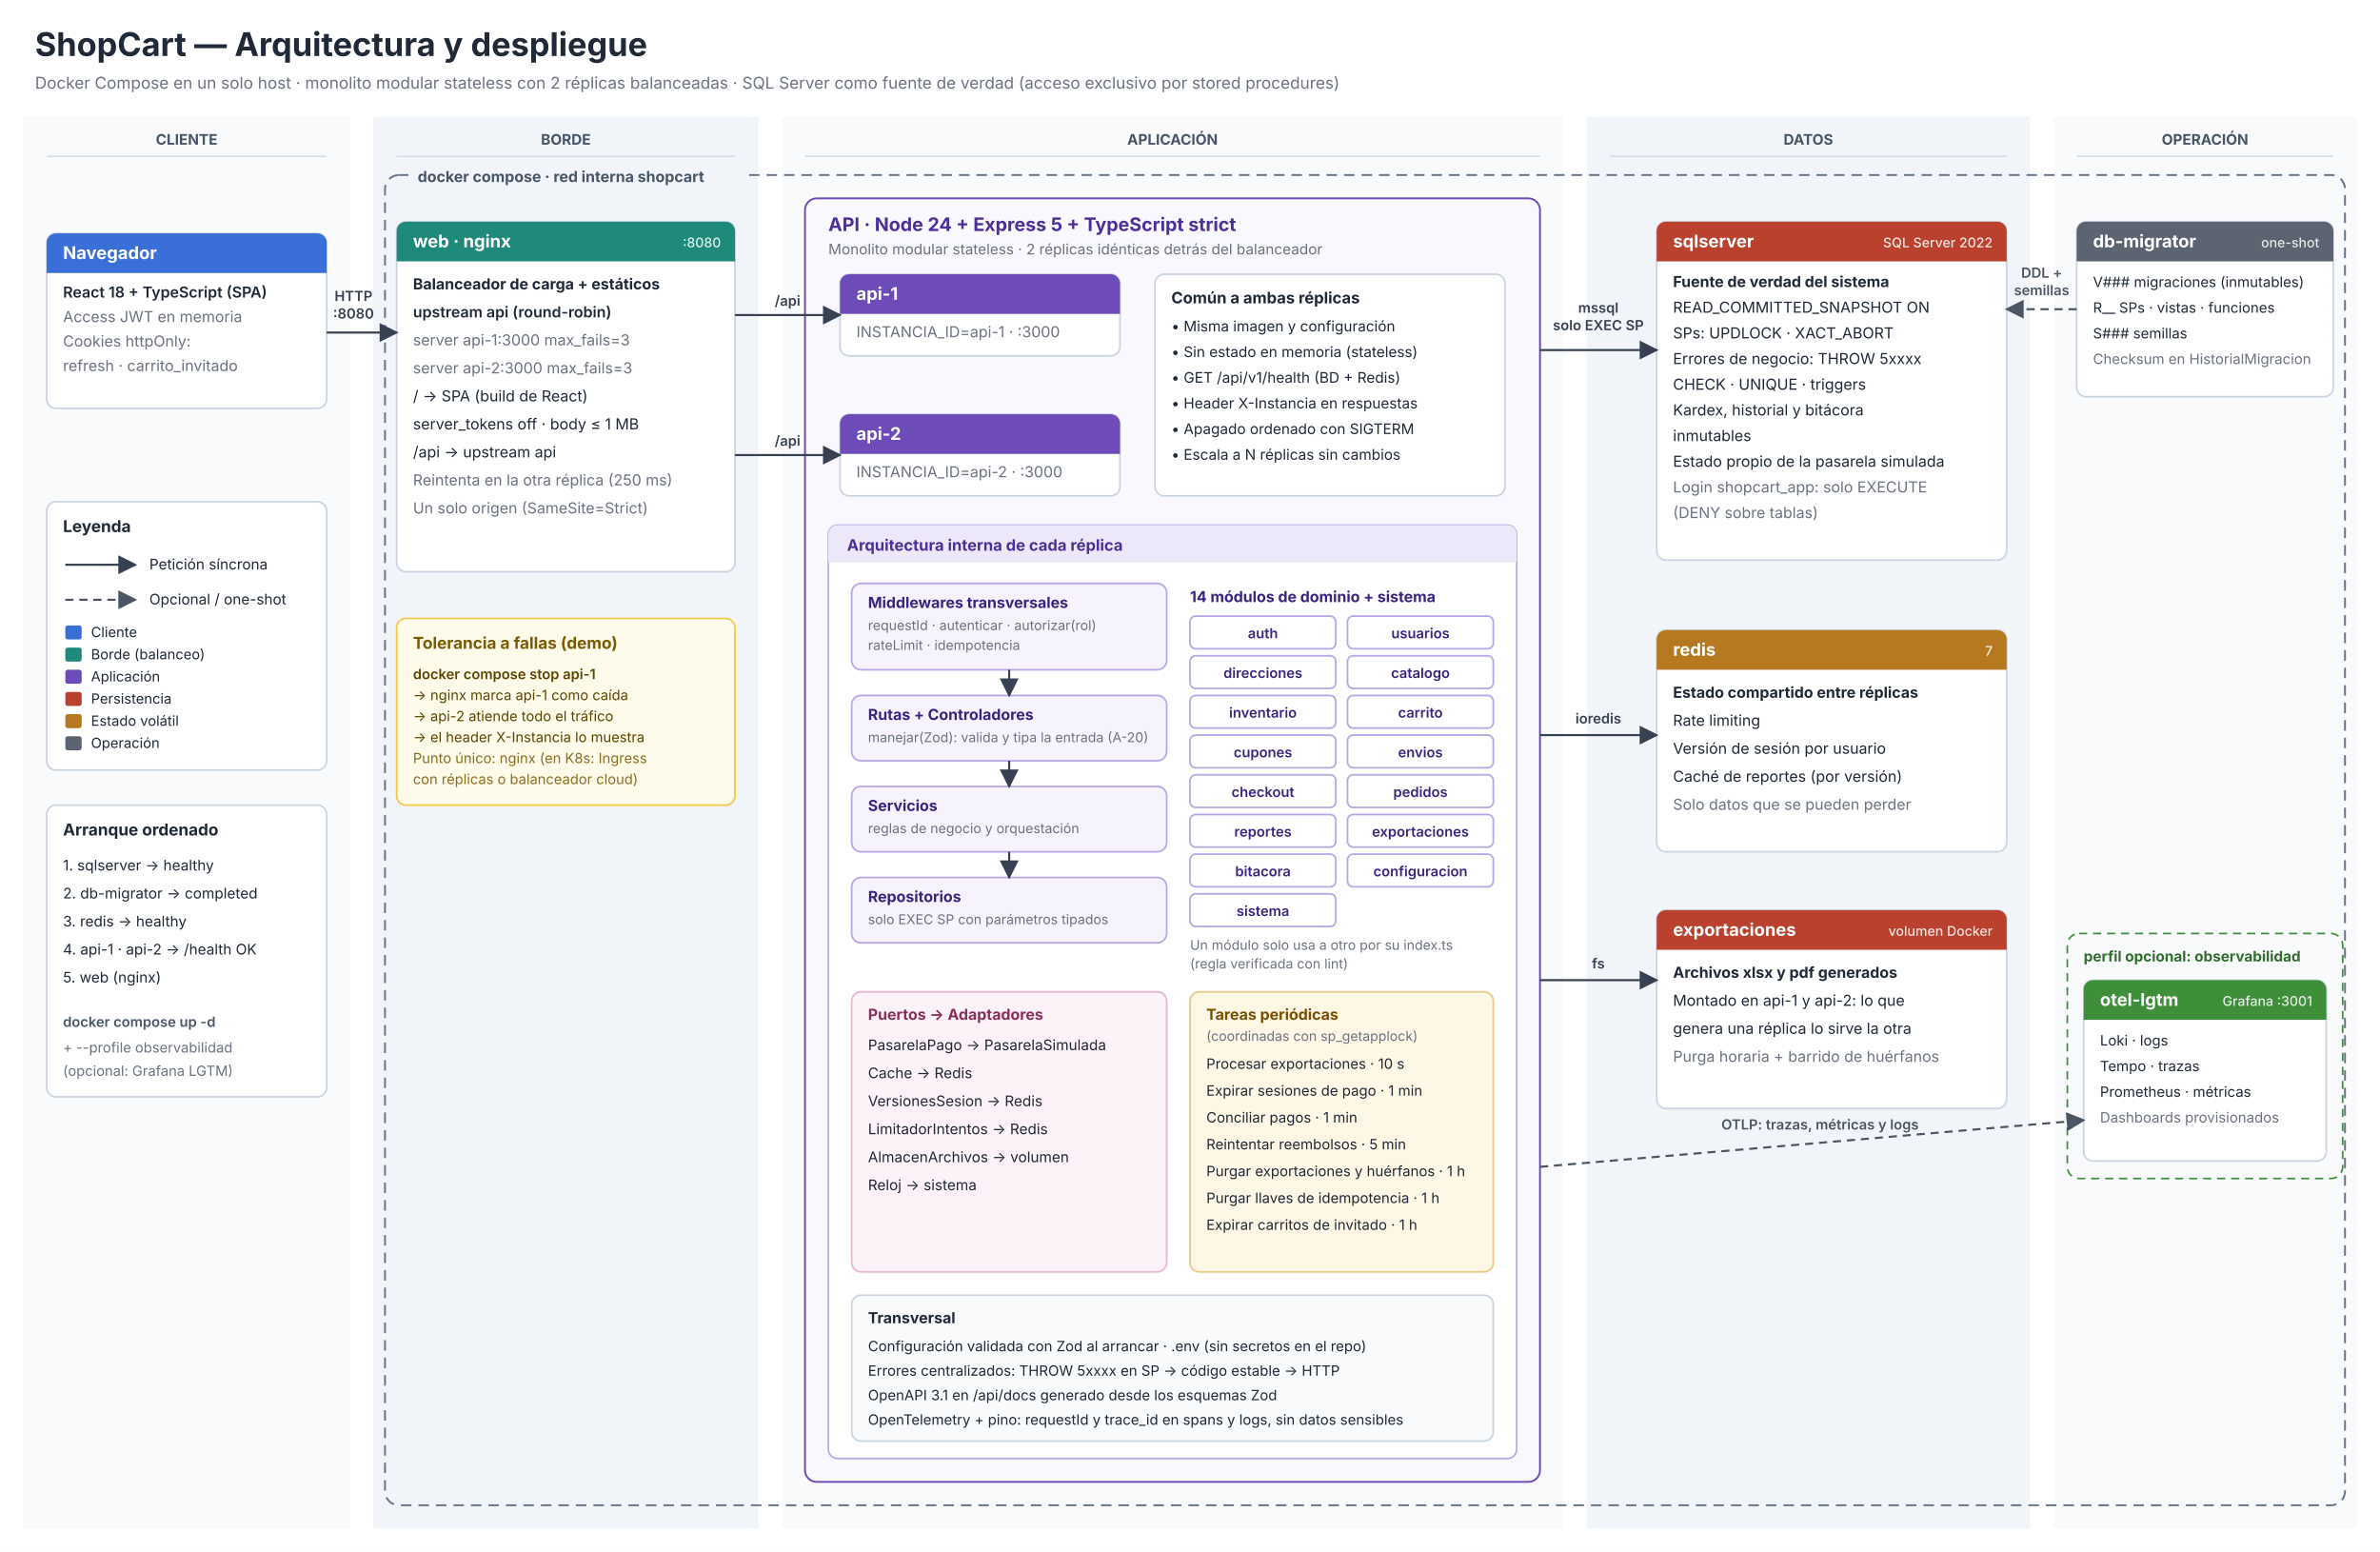
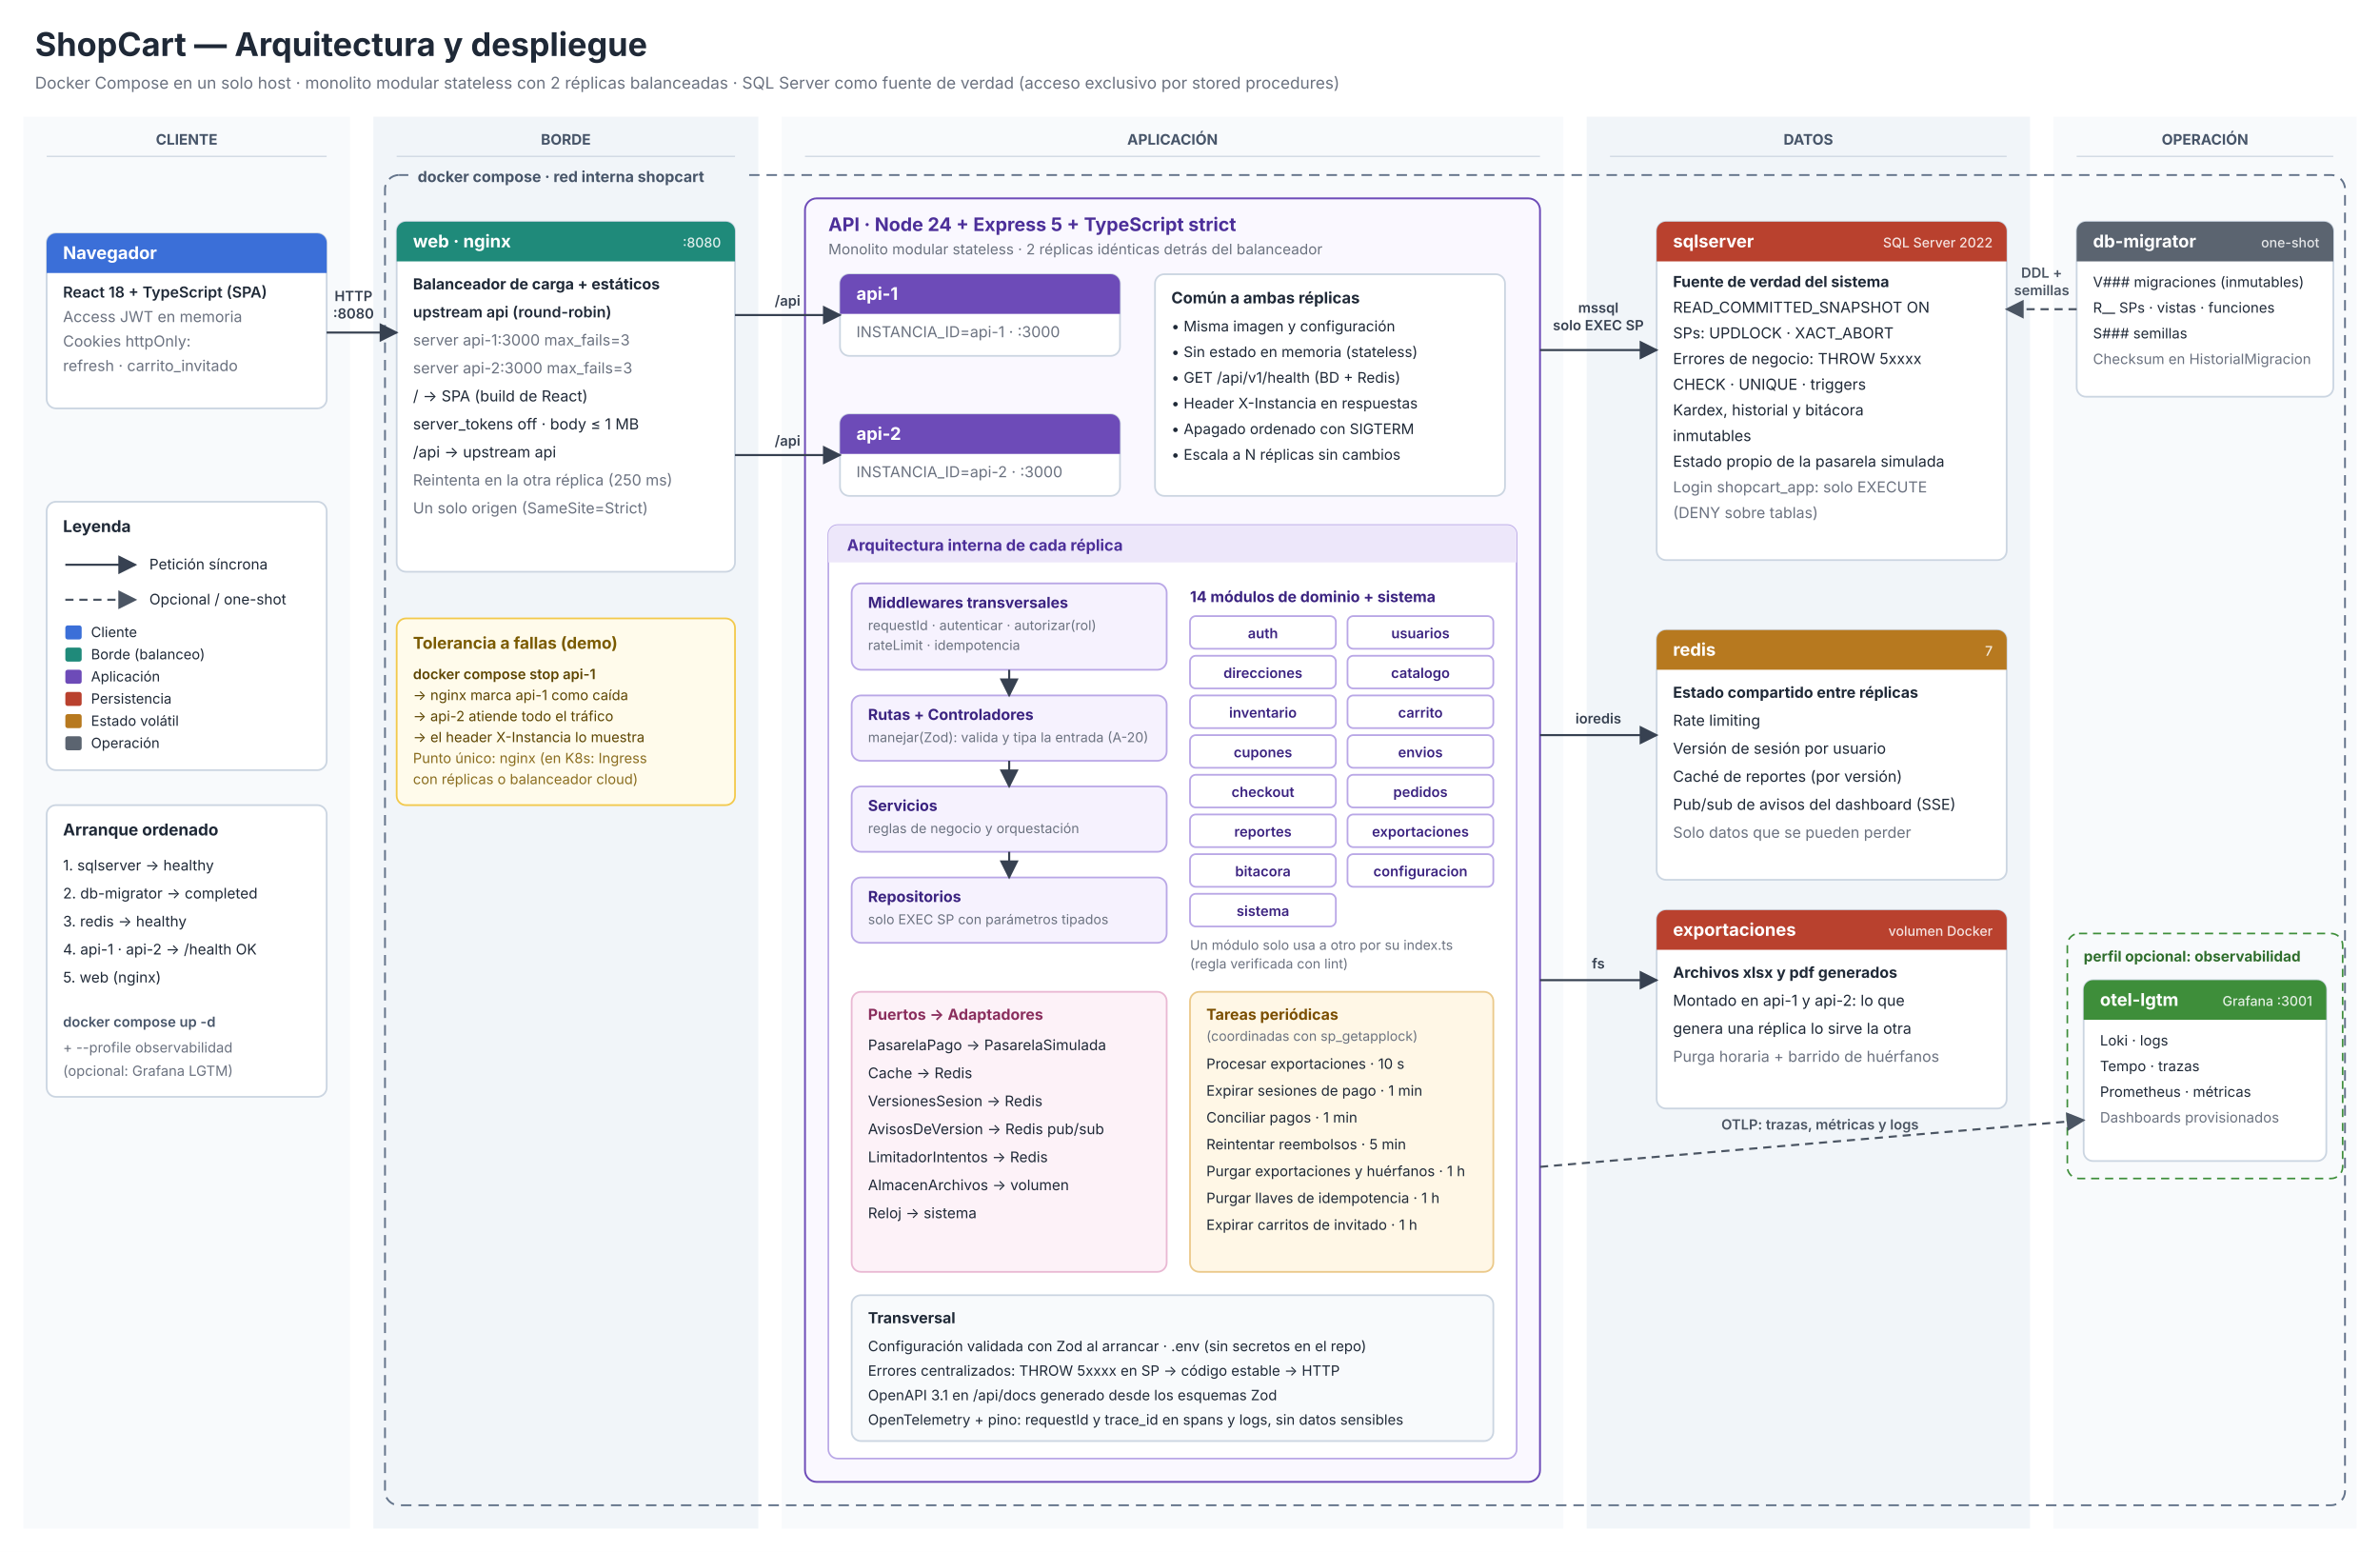
<svg xmlns="http://www.w3.org/2000/svg" width="2040" height="1330" viewBox="0 0 2040 1330">
  <defs>
    <marker id="arr" viewBox="0 0 10 10" refX="9" refY="5" markerWidth="9" markerHeight="9" orient="auto-start-reverse">
      <path d="M0 0 L10 5 L0 10 z" fill="#374151" />
    </marker>
    <marker id="arrD" viewBox="0 0 10 10" refX="9" refY="5" markerWidth="9" markerHeight="9" orient="auto-start-reverse">
      <path d="M0 0 L10 5 L0 10 z" fill="#4B5563" />
    </marker>
  </defs>
  <rect width="2040" height="1330" fill="white" />
  <text x="30" y="48" font-family="Inter, 'Segoe UI', Arial, sans-serif" font-size="28" font-weight="700" fill="#1F2937" text-anchor="start">ShopCart — Arquitectura y despliegue</text>
  <text x="30" y="76" font-family="Inter, 'Segoe UI', Arial, sans-serif" font-size="14" font-weight="400" fill="#6B7280" text-anchor="start">Docker Compose en un solo host · monolito modular stateless con 2 réplicas balanceadas · SQL Server como fuente de verdad (acceso exclusivo por stored procedures)</text>
  <rect x="20" y="100" width="280" height="1210" rx="0" fill="#F8FAFC" stroke="none" stroke-width="1.5" />
  <text x="160.0" y="124" font-family="Inter, 'Segoe UI', Arial, sans-serif" font-size="12.5" font-weight="700" fill="#475569" text-anchor="middle">CLIENTE</text>
  <line x1="40" y1="134" x2="280" y2="134" stroke="#CBD5E1" stroke-width="1" />
  <rect x="320" y="100" width="330" height="1210" rx="0" fill="#F1F5F9" stroke="none" stroke-width="1.5" />
  <text x="485.0" y="124" font-family="Inter, 'Segoe UI', Arial, sans-serif" font-size="12.5" font-weight="700" fill="#475569" text-anchor="middle">BORDE</text>
  <line x1="340" y1="134" x2="630" y2="134" stroke="#CBD5E1" stroke-width="1" />
  <rect x="670" y="100" width="670" height="1210" rx="0" fill="#F8FAFC" stroke="none" stroke-width="1.5" />
  <text x="1005.0" y="124" font-family="Inter, 'Segoe UI', Arial, sans-serif" font-size="12.5" font-weight="700" fill="#475569" text-anchor="middle">APLICACIÓN</text>
  <line x1="690" y1="134" x2="1320" y2="134" stroke="#CBD5E1" stroke-width="1" />
  <rect x="1360" y="100" width="380" height="1210" rx="0" fill="#F1F5F9" stroke="none" stroke-width="1.5" />
  <text x="1550.0" y="124" font-family="Inter, 'Segoe UI', Arial, sans-serif" font-size="12.5" font-weight="700" fill="#475569" text-anchor="middle">DATOS</text>
  <line x1="1380" y1="134" x2="1720" y2="134" stroke="#CBD5E1" stroke-width="1" />
  <rect x="1760" y="100" width="260" height="1210" rx="0" fill="#F8FAFC" stroke="none" stroke-width="1.5" />
  <text x="1890.0" y="124" font-family="Inter, 'Segoe UI', Arial, sans-serif" font-size="12.5" font-weight="700" fill="#475569" text-anchor="middle">OPERACIÓN</text>
  <line x1="1780" y1="134" x2="2000" y2="134" stroke="#CBD5E1" stroke-width="1" />
  <rect x="330" y="150" width="1680" height="1140" rx="12" fill="none" stroke="#64748B" stroke-width="1.6" stroke-dasharray="9 6" />
  <rect x="350" y="140" width="292" height="22" fill="#F1F5F9" />
  <text x="358" y="156" font-family="Inter, 'Segoe UI', Arial, sans-serif" font-size="13" font-weight="700" fill="#475569" text-anchor="start">docker compose · red interna shopcart</text>
  <rect x="40" y="200" width="240" height="150" rx="8" fill="white" stroke="#CBD5E1" stroke-width="1.5" />
  <path d="M40 208 a8 8 0 0 1 8 -8 h224 a8 8 0 0 1 8 8 v26 h-240 z" fill="#3B6FD8" />
  <text x="54" y="222" font-family="Inter, 'Segoe UI', Arial, sans-serif" font-size="15" font-weight="700" fill="white" text-anchor="start">Navegador</text>
  <text x="54" y="255" font-family="Inter, 'Segoe UI', Arial, sans-serif" font-size="13" font-weight="600" fill="#1F2937" text-anchor="start">React 18 + TypeScript (SPA)</text>
  <text x="54" y="276" font-family="Inter, 'Segoe UI', Arial, sans-serif" font-size="13" font-weight="400" fill="#6B7280" text-anchor="start">Access JWT en memoria</text>
  <text x="54" y="297" font-family="Inter, 'Segoe UI', Arial, sans-serif" font-size="13" font-weight="400" fill="#6B7280" text-anchor="start">Cookies httpOnly:</text>
  <text x="54" y="318" font-family="Inter, 'Segoe UI', Arial, sans-serif" font-size="13" font-weight="400" fill="#6B7280" text-anchor="start">refresh · carrito_invitado</text>
  <rect x="40" y="430" width="240" height="230" rx="8" fill="white" stroke="#CBD5E1" stroke-width="1.5" />
  <text x="54" y="456" font-family="Inter, 'Segoe UI', Arial, sans-serif" font-size="14" font-weight="700" fill="#1F2937" text-anchor="start">Leyenda</text>
  <line x1="56" y1="484" x2="116" y2="484" stroke="#374151" stroke-width="1.8" marker-end="url(#arr)" />
  <text x="128" y="488" font-family="Inter, 'Segoe UI', Arial, sans-serif" font-size="12.5" font-weight="400" fill="#1F2937" text-anchor="start">Petición síncrona</text>
  <line x1="56" y1="514" x2="116" y2="514" stroke="#4B5563" stroke-width="1.8" stroke-dasharray="7 5" marker-end="url(#arrD)" />
  <text x="128" y="518" font-family="Inter, 'Segoe UI', Arial, sans-serif" font-size="12.5" font-weight="400" fill="#1F2937" text-anchor="start">Opcional / one-shot</text>
  <rect x="56" y="536" width="14" height="12" rx="2" fill="#3B6FD8" stroke="none" stroke-width="1.5" />
  <text x="78" y="546" font-family="Inter, 'Segoe UI', Arial, sans-serif" font-size="12" font-weight="400" fill="#1F2937" text-anchor="start">Cliente</text>
  <rect x="56" y="555" width="14" height="12" rx="2" fill="#1F8A7A" stroke="none" stroke-width="1.5" />
  <text x="78" y="565" font-family="Inter, 'Segoe UI', Arial, sans-serif" font-size="12" font-weight="400" fill="#1F2937" text-anchor="start">Borde (balanceo)</text>
  <rect x="56" y="574" width="14" height="12" rx="2" fill="#6D4BB8" stroke="none" stroke-width="1.5" />
  <text x="78" y="584" font-family="Inter, 'Segoe UI', Arial, sans-serif" font-size="12" font-weight="400" fill="#1F2937" text-anchor="start">Aplicación</text>
  <rect x="56" y="593" width="14" height="12" rx="2" fill="#B9412E" stroke="none" stroke-width="1.5" />
  <text x="78" y="603" font-family="Inter, 'Segoe UI', Arial, sans-serif" font-size="12" font-weight="400" fill="#1F2937" text-anchor="start">Persistencia</text>
  <rect x="56" y="612" width="14" height="12" rx="2" fill="#B7791F" stroke="none" stroke-width="1.5" />
  <text x="78" y="622" font-family="Inter, 'Segoe UI', Arial, sans-serif" font-size="12" font-weight="400" fill="#1F2937" text-anchor="start">Estado volátil</text>
  <rect x="56" y="631" width="14" height="12" rx="2" fill="#5B6470" stroke="none" stroke-width="1.5" />
  <text x="78" y="641" font-family="Inter, 'Segoe UI', Arial, sans-serif" font-size="12" font-weight="400" fill="#1F2937" text-anchor="start">Operación</text>
  <rect x="40" y="690" width="240" height="250" rx="8" fill="white" stroke="#CBD5E1" stroke-width="1.5" />
  <text x="54" y="716" font-family="Inter, 'Segoe UI', Arial, sans-serif" font-size="14" font-weight="700" fill="#1F2937" text-anchor="start">Arranque ordenado</text>
  <text x="54" y="746" font-family="Inter, 'Segoe UI', Arial, sans-serif" font-size="12.5" font-weight="400" fill="#1F2937" text-anchor="start">1. sqlserver  → healthy</text>
  <text x="54" y="770" font-family="Inter, 'Segoe UI', Arial, sans-serif" font-size="12.5" font-weight="400" fill="#1F2937" text-anchor="start">2. db-migrator  → completed</text>
  <text x="54" y="794" font-family="Inter, 'Segoe UI', Arial, sans-serif" font-size="12.5" font-weight="400" fill="#1F2937" text-anchor="start">3. redis  → healthy</text>
  <text x="54" y="818" font-family="Inter, 'Segoe UI', Arial, sans-serif" font-size="12.5" font-weight="400" fill="#1F2937" text-anchor="start">4. api-1 · api-2  → /health OK</text>
  <text x="54" y="842" font-family="Inter, 'Segoe UI', Arial, sans-serif" font-size="12.5" font-weight="400" fill="#1F2937" text-anchor="start">5. web (nginx)</text>
  <text x="54" y="880" font-family="Inter, 'Segoe UI', Arial, sans-serif" font-size="12" font-weight="600" fill="#475569" text-anchor="start">docker compose up -d</text>
  <text x="54" y="902" font-family="Inter, 'Segoe UI', Arial, sans-serif" font-size="12" font-weight="400" fill="#6B7280" text-anchor="start">+ --profile observabilidad</text>
  <text x="54" y="922" font-family="Inter, 'Segoe UI', Arial, sans-serif" font-size="12" font-weight="400" fill="#6B7280" text-anchor="start">(opcional: Grafana LGTM)</text>
  <rect x="340" y="190" width="290" height="300" rx="8" fill="white" stroke="#CBD5E1" stroke-width="1.5" />
  <path d="M340 198 a8 8 0 0 1 8 -8 h274 a8 8 0 0 1 8 8 v26 h-290 z" fill="#1F8A7A" />
  <text x="354" y="212" font-family="Inter, 'Segoe UI', Arial, sans-serif" font-size="15" font-weight="700" fill="white" text-anchor="start">web · nginx</text>
  <text x="618" y="212" font-family="Inter, 'Segoe UI', Arial, sans-serif" font-size="11.5" font-weight="500" fill="#FFFFFFD9" text-anchor="end">:8080</text>
  <text x="354" y="248" font-family="Inter, 'Segoe UI', Arial, sans-serif" font-size="13" font-weight="700" fill="#1F2937" text-anchor="start">Balanceador de carga + estáticos</text>
  <text x="354" y="272" font-family="Inter, 'Segoe UI', Arial, sans-serif" font-size="13" font-weight="600" fill="#1F2937" text-anchor="start">upstream api (round-robin)</text>
  <text x="354" y="296" font-family="Inter, 'Segoe UI', Arial, sans-serif" font-size="13" font-weight="400" fill="#6B7280" text-anchor="start">  server api-1:3000  max_fails=3</text>
  <text x="354" y="320" font-family="Inter, 'Segoe UI', Arial, sans-serif" font-size="13" font-weight="400" fill="#6B7280" text-anchor="start">  server api-2:3000  max_fails=3</text>
  <text x="354" y="344" font-family="Inter, 'Segoe UI', Arial, sans-serif" font-size="13" font-weight="400" fill="#1F2937" text-anchor="start">/          → SPA (build de React)</text>
  <text x="354" y="368" font-family="Inter, 'Segoe UI', Arial, sans-serif" font-size="13" font-weight="400" fill="#1F2937" text-anchor="start">server_tokens off · body ≤ 1 MB</text>
  <text x="354" y="392" font-family="Inter, 'Segoe UI', Arial, sans-serif" font-size="13" font-weight="400" fill="#1F2937" text-anchor="start">/api      → upstream api</text>
  <text x="354" y="416" font-family="Inter, 'Segoe UI', Arial, sans-serif" font-size="13" font-weight="400" fill="#6B7280" text-anchor="start">Reintenta en la otra réplica (250 ms)</text>
  <text x="354" y="440" font-family="Inter, 'Segoe UI', Arial, sans-serif" font-size="13" font-weight="400" fill="#6B7280" text-anchor="start">Un solo origen (SameSite=Strict)</text>
  <line x1="280" y1="285" x2="340" y2="285" stroke="#374151" stroke-width="1.8" marker-end="url(#arr)" />
  <text x="303" y="258" font-family="Inter, 'Segoe UI', Arial, sans-serif" font-size="12" font-weight="600" fill="#374151" text-anchor="middle">HTTP</text>
  <text x="303" y="273" font-family="Inter, 'Segoe UI', Arial, sans-serif" font-size="12" font-weight="600" fill="#374151" text-anchor="middle">:8080</text>
  <rect x="340" y="530" width="290" height="160" rx="8" fill="#FFFBEB" stroke="#F2C94C" stroke-width="1.5" />
  <text x="354" y="556" font-family="Inter, 'Segoe UI', Arial, sans-serif" font-size="14" font-weight="700" fill="#7A5A00" text-anchor="start">Tolerancia a fallas (demo)</text>
  <text x="354" y="582" font-family="Inter, 'Segoe UI', Arial, sans-serif" font-size="12" font-weight="600" fill="#5C4400" text-anchor="start">docker compose stop api-1</text>
  <text x="354" y="600" font-family="Inter, 'Segoe UI', Arial, sans-serif" font-size="12" font-weight="400" fill="#5C4400" text-anchor="start">→ nginx marca api-1 como caída</text>
  <text x="354" y="618" font-family="Inter, 'Segoe UI', Arial, sans-serif" font-size="12" font-weight="400" fill="#5C4400" text-anchor="start">→ api-2 atiende todo el tráfico</text>
  <text x="354" y="636" font-family="Inter, 'Segoe UI', Arial, sans-serif" font-size="12" font-weight="400" fill="#5C4400" text-anchor="start">→ el header X-Instancia lo muestra</text>
  <text x="354" y="654" font-family="Inter, 'Segoe UI', Arial, sans-serif" font-size="12" font-weight="400" fill="#8A6D1F" text-anchor="start">Punto único: nginx (en K8s: Ingress</text>
  <text x="354" y="672" font-family="Inter, 'Segoe UI', Arial, sans-serif" font-size="12" font-weight="400" fill="#8A6D1F" text-anchor="start">con réplicas o balanceador cloud)</text>
  <rect x="690" y="170" width="630" height="1100" rx="10" fill="#FAF8FF" stroke="#6D4BB8" stroke-width="1.6" />
  <text x="710" y="198" font-family="Inter, 'Segoe UI', Arial, sans-serif" font-size="16" font-weight="700" fill="#4C2F99" text-anchor="start">API · Node 24 + Express 5 + TypeScript strict</text>
  <text x="710" y="218" font-family="Inter, 'Segoe UI', Arial, sans-serif" font-size="12.5" font-weight="400" fill="#6B7280" text-anchor="start">Monolito modular stateless · 2 réplicas idénticas detrás del balanceador</text>
  <rect x="720" y="235" width="240" height="70" rx="8" fill="white" stroke="#CBD5E1" stroke-width="1.5" />
  <path d="M720 243 a8 8 0 0 1 8 -8 h224 a8 8 0 0 1 8 8 v26 h-240 z" fill="#6D4BB8" />
  <text x="734" y="257" font-family="Inter, 'Segoe UI', Arial, sans-serif" font-size="15" font-weight="700" fill="white" text-anchor="start">api-1</text>
  <text x="734" y="289" font-family="Inter, 'Segoe UI', Arial, sans-serif" font-size="13" font-weight="400" fill="#6B7280" text-anchor="start">INSTANCIA_ID=api-1 · :3000</text>
  <rect x="720" y="355" width="240" height="70" rx="8" fill="white" stroke="#CBD5E1" stroke-width="1.5" />
  <path d="M720 363 a8 8 0 0 1 8 -8 h224 a8 8 0 0 1 8 8 v26 h-240 z" fill="#6D4BB8" />
  <text x="734" y="377" font-family="Inter, 'Segoe UI', Arial, sans-serif" font-size="15" font-weight="700" fill="white" text-anchor="start">api-2</text>
  <text x="734" y="409" font-family="Inter, 'Segoe UI', Arial, sans-serif" font-size="13" font-weight="400" fill="#6B7280" text-anchor="start">INSTANCIA_ID=api-2 · :3000</text>
  <line x1="630" y1="270" x2="720" y2="270" stroke="#374151" stroke-width="1.8" marker-end="url(#arr)" />
  <text x="675.0" y="262" font-family="Inter, 'Segoe UI', Arial, sans-serif" font-size="12" font-weight="600" fill="#374151" text-anchor="middle">/api</text>
  <line x1="630" y1="390" x2="720" y2="390" stroke="#374151" stroke-width="1.8" marker-end="url(#arr)" />
  <text x="675.0" y="382" font-family="Inter, 'Segoe UI', Arial, sans-serif" font-size="12" font-weight="600" fill="#374151" text-anchor="middle">/api</text>
  <rect x="990" y="235" width="300" height="190" rx="8" fill="white" stroke="#CBD5E1" stroke-width="1.5" />
  <text x="1004" y="260" font-family="Inter, 'Segoe UI', Arial, sans-serif" font-size="13.5" font-weight="700" fill="#1F2937" text-anchor="start">Común a ambas réplicas</text>
  <text x="1004" y="284" font-family="Inter, 'Segoe UI', Arial, sans-serif" font-size="12.5" font-weight="400" fill="#1F2937" text-anchor="start">• Misma imagen y configuración</text>
  <text x="1004" y="306" font-family="Inter, 'Segoe UI', Arial, sans-serif" font-size="12.5" font-weight="400" fill="#1F2937" text-anchor="start">• Sin estado en memoria (stateless)</text>
  <text x="1004" y="328" font-family="Inter, 'Segoe UI', Arial, sans-serif" font-size="12.5" font-weight="400" fill="#1F2937" text-anchor="start">• GET /api/v1/health (BD + Redis)</text>
  <text x="1004" y="350" font-family="Inter, 'Segoe UI', Arial, sans-serif" font-size="12.5" font-weight="400" fill="#1F2937" text-anchor="start">• Header X-Instancia en respuestas</text>
  <text x="1004" y="372" font-family="Inter, 'Segoe UI', Arial, sans-serif" font-size="12.5" font-weight="400" fill="#1F2937" text-anchor="start">• Apagado ordenado con SIGTERM</text>
  <text x="1004" y="394" font-family="Inter, 'Segoe UI', Arial, sans-serif" font-size="12.5" font-weight="400" fill="#1F2937" text-anchor="start">• Escala a N réplicas sin cambios</text>
  <rect x="710" y="450" width="590" height="800" rx="8" fill="white" stroke="#B9A7E6" stroke-width="1.4" />
  <path d="M710 458 a8 8 0 0 1 8 -8 h574 a8 8 0 0 1 8 8 v24 h-590 z" fill="#EDE7FA" />
  <text x="726" y="472" font-family="Inter, 'Segoe UI', Arial, sans-serif" font-size="13.5" font-weight="700" fill="#4C2F99" text-anchor="start">Arquitectura interna de cada réplica</text>
  <rect x="730" y="500" width="270" height="74" rx="8" fill="#F6F2FE" stroke="#B9A7E6" stroke-width="1.5" />
  <text x="744" y="521" font-family="Inter, 'Segoe UI', Arial, sans-serif" font-size="13" font-weight="700" fill="#3B2380" text-anchor="start">Middlewares transversales</text>
  <text x="744" y="540" font-family="Inter, 'Segoe UI', Arial, sans-serif" font-size="11.5" font-weight="400" fill="#6B7280" text-anchor="start">requestId · autenticar · autorizar(rol)</text>
  <text x="744" y="557" font-family="Inter, 'Segoe UI', Arial, sans-serif" font-size="11.5" font-weight="400" fill="#6B7280" text-anchor="start">rateLimit · idempotencia</text>
  <rect x="730" y="596" width="270" height="56" rx="8" fill="#F6F2FE" stroke="#B9A7E6" stroke-width="1.5" />
  <text x="744" y="617" font-family="Inter, 'Segoe UI', Arial, sans-serif" font-size="13" font-weight="700" fill="#3B2380" text-anchor="start">Rutas + Controladores</text>
  <text x="744" y="636" font-family="Inter, 'Segoe UI', Arial, sans-serif" font-size="11.5" font-weight="400" fill="#6B7280" text-anchor="start">manejar(Zod): valida y tipa la entrada (A-20)</text>
  <rect x="730" y="674" width="270" height="56" rx="8" fill="#F6F2FE" stroke="#B9A7E6" stroke-width="1.5" />
  <text x="744" y="695" font-family="Inter, 'Segoe UI', Arial, sans-serif" font-size="13" font-weight="700" fill="#3B2380" text-anchor="start">Servicios</text>
  <text x="744" y="714" font-family="Inter, 'Segoe UI', Arial, sans-serif" font-size="11.5" font-weight="400" fill="#6B7280" text-anchor="start">reglas de negocio y orquestación</text>
  <rect x="730" y="752" width="270" height="56" rx="8" fill="#F6F2FE" stroke="#B9A7E6" stroke-width="1.5" />
  <text x="744" y="773" font-family="Inter, 'Segoe UI', Arial, sans-serif" font-size="13" font-weight="700" fill="#3B2380" text-anchor="start">Repositorios</text>
  <text x="744" y="792" font-family="Inter, 'Segoe UI', Arial, sans-serif" font-size="11.5" font-weight="400" fill="#6B7280" text-anchor="start">solo EXEC SP con parámetros tipados</text>
  <line x1="865" y1="574" x2="865" y2="596" stroke="#374151" stroke-width="1.8" marker-end="url(#arr)" />
  <line x1="865" y1="652" x2="865" y2="674" stroke="#374151" stroke-width="1.8" marker-end="url(#arr)" />
  <line x1="865" y1="730" x2="865" y2="752" stroke="#374151" stroke-width="1.8" marker-end="url(#arr)" />
  <text x="1020" y="516" font-family="Inter, 'Segoe UI', Arial, sans-serif" font-size="13" font-weight="700" fill="#3B2380" text-anchor="start">14 módulos de dominio + sistema</text>
  <rect x="1020" y="528" width="125" height="28" rx="5" fill="white" stroke="#B9A7E6" stroke-width="1.5" />
  <text x="1082.5" y="547" font-family="Inter, 'Segoe UI', Arial, sans-serif" font-size="12" font-weight="600" fill="#3B2380" text-anchor="middle">auth</text>
  <rect x="1155" y="528" width="125" height="28" rx="5" fill="white" stroke="#B9A7E6" stroke-width="1.5" />
  <text x="1217.5" y="547" font-family="Inter, 'Segoe UI', Arial, sans-serif" font-size="12" font-weight="600" fill="#3B2380" text-anchor="middle">usuarios</text>
  <rect x="1020" y="562" width="125" height="28" rx="5" fill="white" stroke="#B9A7E6" stroke-width="1.5" />
  <text x="1082.5" y="581" font-family="Inter, 'Segoe UI', Arial, sans-serif" font-size="12" font-weight="600" fill="#3B2380" text-anchor="middle">direcciones</text>
  <rect x="1155" y="562" width="125" height="28" rx="5" fill="white" stroke="#B9A7E6" stroke-width="1.5" />
  <text x="1217.5" y="581" font-family="Inter, 'Segoe UI', Arial, sans-serif" font-size="12" font-weight="600" fill="#3B2380" text-anchor="middle">catalogo</text>
  <rect x="1020" y="596" width="125" height="28" rx="5" fill="white" stroke="#B9A7E6" stroke-width="1.5" />
  <text x="1082.5" y="615" font-family="Inter, 'Segoe UI', Arial, sans-serif" font-size="12" font-weight="600" fill="#3B2380" text-anchor="middle">inventario</text>
  <rect x="1155" y="596" width="125" height="28" rx="5" fill="white" stroke="#B9A7E6" stroke-width="1.5" />
  <text x="1217.5" y="615" font-family="Inter, 'Segoe UI', Arial, sans-serif" font-size="12" font-weight="600" fill="#3B2380" text-anchor="middle">carrito</text>
  <rect x="1020" y="630" width="125" height="28" rx="5" fill="white" stroke="#B9A7E6" stroke-width="1.5" />
  <text x="1082.5" y="649" font-family="Inter, 'Segoe UI', Arial, sans-serif" font-size="12" font-weight="600" fill="#3B2380" text-anchor="middle">cupones</text>
  <rect x="1155" y="630" width="125" height="28" rx="5" fill="white" stroke="#B9A7E6" stroke-width="1.5" />
  <text x="1217.5" y="649" font-family="Inter, 'Segoe UI', Arial, sans-serif" font-size="12" font-weight="600" fill="#3B2380" text-anchor="middle">envios</text>
  <rect x="1020" y="664" width="125" height="28" rx="5" fill="white" stroke="#B9A7E6" stroke-width="1.5" />
  <text x="1082.5" y="683" font-family="Inter, 'Segoe UI', Arial, sans-serif" font-size="12" font-weight="600" fill="#3B2380" text-anchor="middle">checkout</text>
  <rect x="1155" y="664" width="125" height="28" rx="5" fill="white" stroke="#B9A7E6" stroke-width="1.5" />
  <text x="1217.5" y="683" font-family="Inter, 'Segoe UI', Arial, sans-serif" font-size="12" font-weight="600" fill="#3B2380" text-anchor="middle">pedidos</text>
  <rect x="1020" y="698" width="125" height="28" rx="5" fill="white" stroke="#B9A7E6" stroke-width="1.5" />
  <text x="1082.5" y="717" font-family="Inter, 'Segoe UI', Arial, sans-serif" font-size="12" font-weight="600" fill="#3B2380" text-anchor="middle">reportes</text>
  <rect x="1155" y="698" width="125" height="28" rx="5" fill="white" stroke="#B9A7E6" stroke-width="1.5" />
  <text x="1217.5" y="717" font-family="Inter, 'Segoe UI', Arial, sans-serif" font-size="12" font-weight="600" fill="#3B2380" text-anchor="middle">exportaciones</text>
  <rect x="1020" y="732" width="125" height="28" rx="5" fill="white" stroke="#B9A7E6" stroke-width="1.5" />
  <text x="1082.5" y="751" font-family="Inter, 'Segoe UI', Arial, sans-serif" font-size="12" font-weight="600" fill="#3B2380" text-anchor="middle">bitacora</text>
  <rect x="1155" y="732" width="125" height="28" rx="5" fill="white" stroke="#B9A7E6" stroke-width="1.5" />
  <text x="1217.5" y="751" font-family="Inter, 'Segoe UI', Arial, sans-serif" font-size="12" font-weight="600" fill="#3B2380" text-anchor="middle">configuracion</text>
  <rect x="1020" y="766" width="125" height="28" rx="5" fill="white" stroke="#B9A7E6" stroke-width="1.5" />
  <text x="1082.5" y="785" font-family="Inter, 'Segoe UI', Arial, sans-serif" font-size="12" font-weight="600" fill="#3B2380" text-anchor="middle">sistema</text>
  <text x="1020" y="814" font-family="Inter, 'Segoe UI', Arial, sans-serif" font-size="11.5" font-weight="400" fill="#6B7280" text-anchor="start">Un módulo solo usa a otro por su index.ts</text>
  <text x="1020" y="830" font-family="Inter, 'Segoe UI', Arial, sans-serif" font-size="11.5" font-weight="400" fill="#6B7280" text-anchor="start">(regla verificada con lint)</text>
  <rect x="730" y="850" width="270" height="240" rx="8" fill="#FDF2F8" stroke="#E9B8D3" stroke-width="1.5" />
  <text x="744" y="874" font-family="Inter, 'Segoe UI', Arial, sans-serif" font-size="13" font-weight="700" fill="#8A2E5D" text-anchor="start">Puertos → Adaptadores</text>
  <text x="744" y="900" font-family="Inter, 'Segoe UI', Arial, sans-serif" font-size="12.5" font-weight="400" fill="#1F2937" text-anchor="start">PasarelaPago → PasarelaSimulada</text>
  <text x="744" y="924" font-family="Inter, 'Segoe UI', Arial, sans-serif" font-size="12.5" font-weight="400" fill="#1F2937" text-anchor="start">Cache → Redis</text>
  <text x="744" y="948" font-family="Inter, 'Segoe UI', Arial, sans-serif" font-size="12.5" font-weight="400" fill="#1F2937" text-anchor="start">VersionesSesion → Redis</text>
-   <text x="744" y="972" font-family="Inter, 'Segoe UI', Arial, sans-serif" font-size="12.5" font-weight="400" fill="#1F2937" text-anchor="start">LimitadorIntentos → Redis</text>
-   <text x="744" y="996" font-family="Inter, 'Segoe UI', Arial, sans-serif" font-size="12.5" font-weight="400" fill="#1F2937" text-anchor="start">AlmacenArchivos → volumen</text>
-   <text x="744" y="1020" font-family="Inter, 'Segoe UI', Arial, sans-serif" font-size="12.5" font-weight="400" fill="#1F2937" text-anchor="start">Reloj → sistema</text>
+   <text x="744" y="972" font-family="Inter, 'Segoe UI', Arial, sans-serif" font-size="12.5" font-weight="400" fill="#1F2937" text-anchor="start">AvisosDeVersion → Redis pub/sub</text>
+   <text x="744" y="996" font-family="Inter, 'Segoe UI', Arial, sans-serif" font-size="12.5" font-weight="400" fill="#1F2937" text-anchor="start">LimitadorIntentos → Redis</text>
+   <text x="744" y="1020" font-family="Inter, 'Segoe UI', Arial, sans-serif" font-size="12.5" font-weight="400" fill="#1F2937" text-anchor="start">AlmacenArchivos → volumen</text>
+   <text x="744" y="1044" font-family="Inter, 'Segoe UI', Arial, sans-serif" font-size="12.5" font-weight="400" fill="#1F2937" text-anchor="start">Reloj → sistema</text>
  <rect x="1020" y="850" width="260" height="240" rx="8" fill="#FFF7E6" stroke="#EBC98A" stroke-width="1.5" />
  <text x="1034" y="874" font-family="Inter, 'Segoe UI', Arial, sans-serif" font-size="13" font-weight="700" fill="#7A4E00" text-anchor="start">Tareas periódicas</text>
  <text x="1034" y="892" font-family="Inter, 'Segoe UI', Arial, sans-serif" font-size="11.5" font-weight="400" fill="#6B7280" text-anchor="start">(coordinadas con sp_getapplock)</text>
  <text x="1034" y="916" font-family="Inter, 'Segoe UI', Arial, sans-serif" font-size="12.2" font-weight="400" fill="#1F2937" text-anchor="start">Procesar exportaciones · 10 s</text>
  <text x="1034" y="939" font-family="Inter, 'Segoe UI', Arial, sans-serif" font-size="12.2" font-weight="400" fill="#1F2937" text-anchor="start">Expirar sesiones de pago · 1 min</text>
  <text x="1034" y="962" font-family="Inter, 'Segoe UI', Arial, sans-serif" font-size="12.2" font-weight="400" fill="#1F2937" text-anchor="start">Conciliar pagos · 1 min</text>
  <text x="1034" y="985" font-family="Inter, 'Segoe UI', Arial, sans-serif" font-size="12.2" font-weight="400" fill="#1F2937" text-anchor="start">Reintentar reembolsos · 5 min</text>
  <text x="1034" y="1008" font-family="Inter, 'Segoe UI', Arial, sans-serif" font-size="12.2" font-weight="400" fill="#1F2937" text-anchor="start">Purgar exportaciones y huérfanos · 1 h</text>
  <text x="1034" y="1031" font-family="Inter, 'Segoe UI', Arial, sans-serif" font-size="12.2" font-weight="400" fill="#1F2937" text-anchor="start">Purgar llaves de idempotencia · 1 h</text>
  <text x="1034" y="1054" font-family="Inter, 'Segoe UI', Arial, sans-serif" font-size="12.2" font-weight="400" fill="#1F2937" text-anchor="start">Expirar carritos de invitado · 1 h</text>
  <rect x="730" y="1110" width="550" height="125" rx="8" fill="#F8FAFC" stroke="#CBD5E1" stroke-width="1.5" />
  <text x="744" y="1134" font-family="Inter, 'Segoe UI', Arial, sans-serif" font-size="13" font-weight="700" fill="#1F2937" text-anchor="start">Transversal</text>
  <text x="744" y="1158" font-family="Inter, 'Segoe UI', Arial, sans-serif" font-size="12.2" font-weight="400" fill="#1F2937" text-anchor="start">Configuración validada con Zod al arrancar · .env (sin secretos en el repo)</text>
  <text x="744" y="1179" font-family="Inter, 'Segoe UI', Arial, sans-serif" font-size="12.2" font-weight="400" fill="#1F2937" text-anchor="start">Errores centralizados: THROW 5xxxx en SP → código estable → HTTP</text>
  <text x="744" y="1200" font-family="Inter, 'Segoe UI', Arial, sans-serif" font-size="12.2" font-weight="400" fill="#1F2937" text-anchor="start">OpenAPI 3.1 en /api/docs generado desde los esquemas Zod</text>
  <text x="744" y="1221" font-family="Inter, 'Segoe UI', Arial, sans-serif" font-size="12.2" font-weight="400" fill="#1F2937" text-anchor="start">OpenTelemetry + pino: requestId y trace_id en spans y logs, sin datos sensibles</text>
  <rect x="1420" y="190" width="300" height="290" rx="8" fill="white" stroke="#CBD5E1" stroke-width="1.5" />
  <path d="M1420 198 a8 8 0 0 1 8 -8 h284 a8 8 0 0 1 8 8 v26 h-300 z" fill="#B9412E" />
  <text x="1434" y="212" font-family="Inter, 'Segoe UI', Arial, sans-serif" font-size="15" font-weight="700" fill="white" text-anchor="start">sqlserver</text>
  <text x="1708" y="212" font-family="Inter, 'Segoe UI', Arial, sans-serif" font-size="11.5" font-weight="500" fill="#FFFFFFD9" text-anchor="end">SQL Server 2022</text>
  <text x="1434" y="246" font-family="Inter, 'Segoe UI', Arial, sans-serif" font-size="13" font-weight="700" fill="#1F2937" text-anchor="start">Fuente de verdad del sistema</text>
  <text x="1434" y="268" font-family="Inter, 'Segoe UI', Arial, sans-serif" font-size="13" font-weight="400" fill="#1F2937" text-anchor="start">READ_COMMITTED_SNAPSHOT ON</text>
  <text x="1434" y="290" font-family="Inter, 'Segoe UI', Arial, sans-serif" font-size="13" font-weight="400" fill="#1F2937" text-anchor="start">SPs: UPDLOCK · XACT_ABORT</text>
  <text x="1434" y="312" font-family="Inter, 'Segoe UI', Arial, sans-serif" font-size="13" font-weight="400" fill="#1F2937" text-anchor="start">Errores de negocio: THROW 5xxxx</text>
  <text x="1434" y="334" font-family="Inter, 'Segoe UI', Arial, sans-serif" font-size="13" font-weight="400" fill="#1F2937" text-anchor="start">CHECK · UNIQUE · triggers</text>
  <text x="1434" y="356" font-family="Inter, 'Segoe UI', Arial, sans-serif" font-size="13" font-weight="400" fill="#1F2937" text-anchor="start">Kardex, historial y bitácora</text>
  <text x="1434" y="378" font-family="Inter, 'Segoe UI', Arial, sans-serif" font-size="13" font-weight="400" fill="#1F2937" text-anchor="start">inmutables</text>
  <text x="1434" y="400" font-family="Inter, 'Segoe UI', Arial, sans-serif" font-size="13" font-weight="400" fill="#1F2937" text-anchor="start">Estado propio de la pasarela simulada</text>
  <text x="1434" y="422" font-family="Inter, 'Segoe UI', Arial, sans-serif" font-size="13" font-weight="400" fill="#6B7280" text-anchor="start">Login shopcart_app: solo EXECUTE</text>
  <text x="1434" y="444" font-family="Inter, 'Segoe UI', Arial, sans-serif" font-size="13" font-weight="400" fill="#6B7280" text-anchor="start">(DENY sobre tablas)</text>
-   <rect x="1420" y="540" width="300" height="190" rx="8" fill="white" stroke="#CBD5E1" stroke-width="1.5" />
+   <rect x="1420" y="540" width="300" height="214" rx="8" fill="white" stroke="#CBD5E1" stroke-width="1.5" />
  <path d="M1420 548 a8 8 0 0 1 8 -8 h284 a8 8 0 0 1 8 8 v26 h-300 z" fill="#B7791F" />
  <text x="1434" y="562" font-family="Inter, 'Segoe UI', Arial, sans-serif" font-size="15" font-weight="700" fill="white" text-anchor="start">redis</text>
  <text x="1708" y="562" font-family="Inter, 'Segoe UI', Arial, sans-serif" font-size="11.5" font-weight="500" fill="#FFFFFFD9" text-anchor="end">7</text>
  <text x="1434" y="598" font-family="Inter, 'Segoe UI', Arial, sans-serif" font-size="13" font-weight="700" fill="#1F2937" text-anchor="start">Estado compartido entre réplicas</text>
  <text x="1434" y="622" font-family="Inter, 'Segoe UI', Arial, sans-serif" font-size="13" font-weight="400" fill="#1F2937" text-anchor="start">Rate limiting</text>
  <text x="1434" y="646" font-family="Inter, 'Segoe UI', Arial, sans-serif" font-size="13" font-weight="400" fill="#1F2937" text-anchor="start">Versión de sesión por usuario</text>
  <text x="1434" y="670" font-family="Inter, 'Segoe UI', Arial, sans-serif" font-size="13" font-weight="400" fill="#1F2937" text-anchor="start">Caché de reportes (por versión)</text>
-   <text x="1434" y="694" font-family="Inter, 'Segoe UI', Arial, sans-serif" font-size="13" font-weight="400" fill="#6B7280" text-anchor="start">Solo datos que se pueden perder</text>
+   <text x="1434" y="694" font-family="Inter, 'Segoe UI', Arial, sans-serif" font-size="13" font-weight="400" fill="#1F2937" text-anchor="start">Pub/sub de avisos del dashboard (SSE)</text>
+   <text x="1434" y="718" font-family="Inter, 'Segoe UI', Arial, sans-serif" font-size="13" font-weight="400" fill="#6B7280" text-anchor="start">Solo datos que se pueden perder</text>
  <line x1="1320" y1="300" x2="1420" y2="300" stroke="#374151" stroke-width="1.8" marker-end="url(#arr)" />
  <text x="1370.0" y="268" font-family="Inter, 'Segoe UI', Arial, sans-serif" font-size="12" font-weight="600" fill="#374151" text-anchor="middle">mssql</text>
  <text x="1370.0" y="283" font-family="Inter, 'Segoe UI', Arial, sans-serif" font-size="12" font-weight="600" fill="#374151" text-anchor="middle">solo EXEC SP</text>
  <line x1="1320" y1="630" x2="1420" y2="630" stroke="#374151" stroke-width="1.8" marker-end="url(#arr)" />
  <text x="1370.0" y="620" font-family="Inter, 'Segoe UI', Arial, sans-serif" font-size="12" font-weight="600" fill="#374151" text-anchor="middle">ioredis</text>
  <rect x="1420" y="780" width="300" height="170" rx="8" fill="white" stroke="#CBD5E1" stroke-width="1.5" />
  <path d="M1420 788 a8 8 0 0 1 8 -8 h284 a8 8 0 0 1 8 8 v26 h-300 z" fill="#B9412E" />
  <text x="1434" y="802" font-family="Inter, 'Segoe UI', Arial, sans-serif" font-size="15" font-weight="700" fill="white" text-anchor="start">exportaciones</text>
  <text x="1708" y="802" font-family="Inter, 'Segoe UI', Arial, sans-serif" font-size="11.5" font-weight="500" fill="#FFFFFFD9" text-anchor="end">volumen Docker</text>
  <text x="1434" y="838" font-family="Inter, 'Segoe UI', Arial, sans-serif" font-size="13" font-weight="700" fill="#1F2937" text-anchor="start">Archivos xlsx y pdf generados</text>
  <text x="1434" y="862" font-family="Inter, 'Segoe UI', Arial, sans-serif" font-size="13" font-weight="400" fill="#1F2937" text-anchor="start">Montado en api-1 y api-2: lo que</text>
  <text x="1434" y="886" font-family="Inter, 'Segoe UI', Arial, sans-serif" font-size="13" font-weight="400" fill="#1F2937" text-anchor="start">genera una réplica lo sirve la otra</text>
  <text x="1434" y="910" font-family="Inter, 'Segoe UI', Arial, sans-serif" font-size="13" font-weight="400" fill="#6B7280" text-anchor="start">Purga horaria + barrido de huérfanos</text>
  <line x1="1320" y1="840" x2="1420" y2="840" stroke="#374151" stroke-width="1.8" marker-end="url(#arr)" />
  <text x="1370.0" y="830" font-family="Inter, 'Segoe UI', Arial, sans-serif" font-size="12" font-weight="600" fill="#374151" text-anchor="middle">fs</text>
  <rect x="1780" y="190" width="220" height="150" rx="8" fill="white" stroke="#CBD5E1" stroke-width="1.5" />
  <path d="M1780 198 a8 8 0 0 1 8 -8 h204 a8 8 0 0 1 8 8 v26 h-220 z" fill="#5B6470" />
  <text x="1794" y="212" font-family="Inter, 'Segoe UI', Arial, sans-serif" font-size="15" font-weight="700" fill="white" text-anchor="start">db-migrator</text>
  <text x="1988" y="212" font-family="Inter, 'Segoe UI', Arial, sans-serif" font-size="11.5" font-weight="500" fill="#FFFFFFD9" text-anchor="end">one-shot</text>
  <text x="1794" y="246" font-family="Inter, 'Segoe UI', Arial, sans-serif" font-size="12.2" font-weight="400" fill="#1F2937" text-anchor="start">V### migraciones (inmutables)</text>
  <text x="1794" y="268" font-family="Inter, 'Segoe UI', Arial, sans-serif" font-size="12.2" font-weight="400" fill="#1F2937" text-anchor="start">R__ SPs · vistas · funciones</text>
  <text x="1794" y="290" font-family="Inter, 'Segoe UI', Arial, sans-serif" font-size="12.2" font-weight="400" fill="#1F2937" text-anchor="start">S### semillas</text>
  <text x="1794" y="312" font-family="Inter, 'Segoe UI', Arial, sans-serif" font-size="12.2" font-weight="400" fill="#6B7280" text-anchor="start">Checksum en HistorialMigracion</text>
  <line x1="1780" y1="265" x2="1720" y2="265" stroke="#4B5563" stroke-width="1.8" stroke-dasharray="7 5" marker-end="url(#arrD)" />
  <text x="1750.0" y="238" font-family="Inter, 'Segoe UI', Arial, sans-serif" font-size="12" font-weight="600" fill="#4B5563" text-anchor="middle">DDL +</text>
  <text x="1750.0" y="253" font-family="Inter, 'Segoe UI', Arial, sans-serif" font-size="12" font-weight="600" fill="#4B5563" text-anchor="middle">semillas</text>
  <rect x="1772" y="800" width="236" height="210" rx="10" fill="none" stroke="#3E8E3A" stroke-width="1.4" stroke-dasharray="7 5" />
  <text x="1786" y="824" font-family="Inter, 'Segoe UI', Arial, sans-serif" font-size="12.5" font-weight="700" fill="#2F6E2C" text-anchor="start">perfil opcional: observabilidad</text>
  <rect x="1786" y="840" width="208" height="155" rx="8" fill="white" stroke="#CBD5E1" stroke-width="1.5" />
  <path d="M1786 848 a8 8 0 0 1 8 -8 h192 a8 8 0 0 1 8 8 v26 h-208 z" fill="#3E8E3A" />
  <text x="1800" y="862" font-family="Inter, 'Segoe UI', Arial, sans-serif" font-size="15" font-weight="700" fill="white" text-anchor="start">otel-lgtm</text>
  <text x="1982" y="862" font-family="Inter, 'Segoe UI', Arial, sans-serif" font-size="11.5" font-weight="500" fill="#FFFFFFD9" text-anchor="end">Grafana :3001</text>
  <text x="1800" y="896" font-family="Inter, 'Segoe UI', Arial, sans-serif" font-size="12.2" font-weight="400" fill="#1F2937" text-anchor="start">Loki · logs</text>
  <text x="1800" y="918" font-family="Inter, 'Segoe UI', Arial, sans-serif" font-size="12.2" font-weight="400" fill="#1F2937" text-anchor="start">Tempo · trazas</text>
  <text x="1800" y="940" font-family="Inter, 'Segoe UI', Arial, sans-serif" font-size="12.2" font-weight="400" fill="#1F2937" text-anchor="start">Prometheus · métricas</text>
  <text x="1800" y="962" font-family="Inter, 'Segoe UI', Arial, sans-serif" font-size="12.2" font-weight="400" fill="#6B7280" text-anchor="start">Dashboards provisionados</text>
  <line x1="1320" y1="1000" x2="1786" y2="960" stroke="#4B5563" stroke-width="1.8" stroke-dasharray="7 5" marker-end="url(#arrD)" />
  <text x="1560" y="968" font-family="Inter, 'Segoe UI', Arial, sans-serif" font-size="12" font-weight="600" fill="#4B5563" text-anchor="middle">OTLP: trazas, métricas y logs</text>
</svg>
